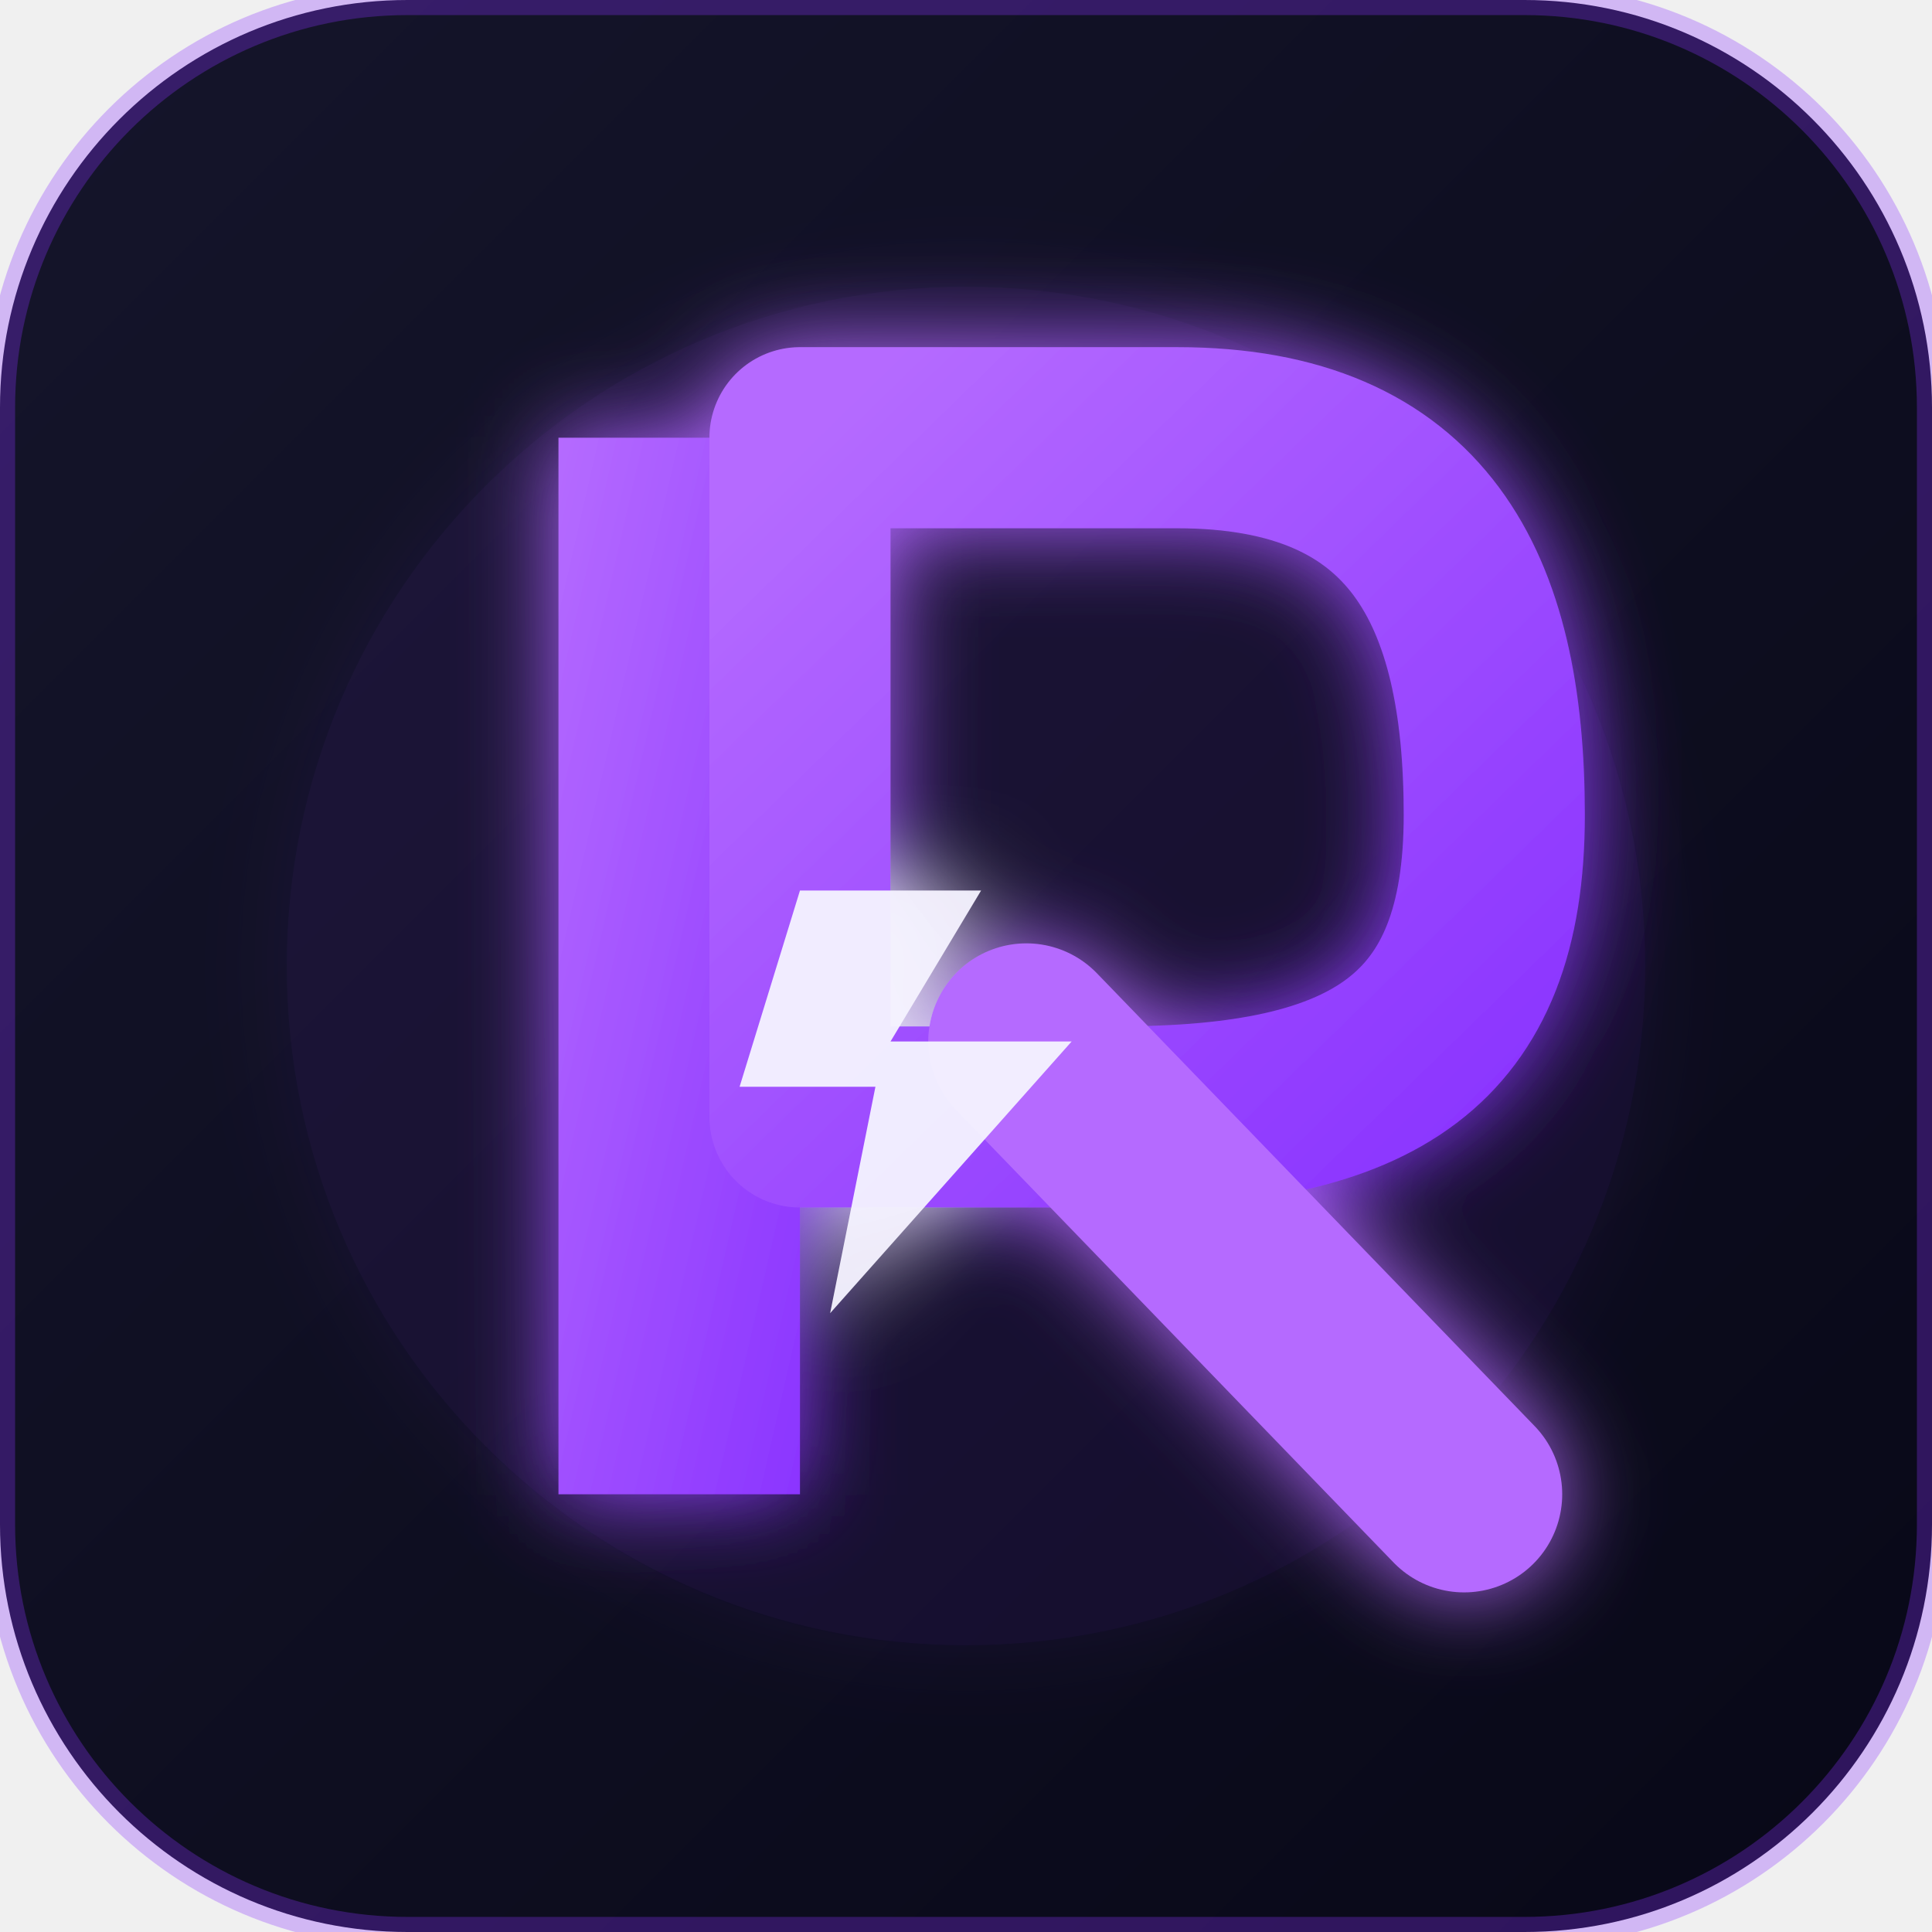
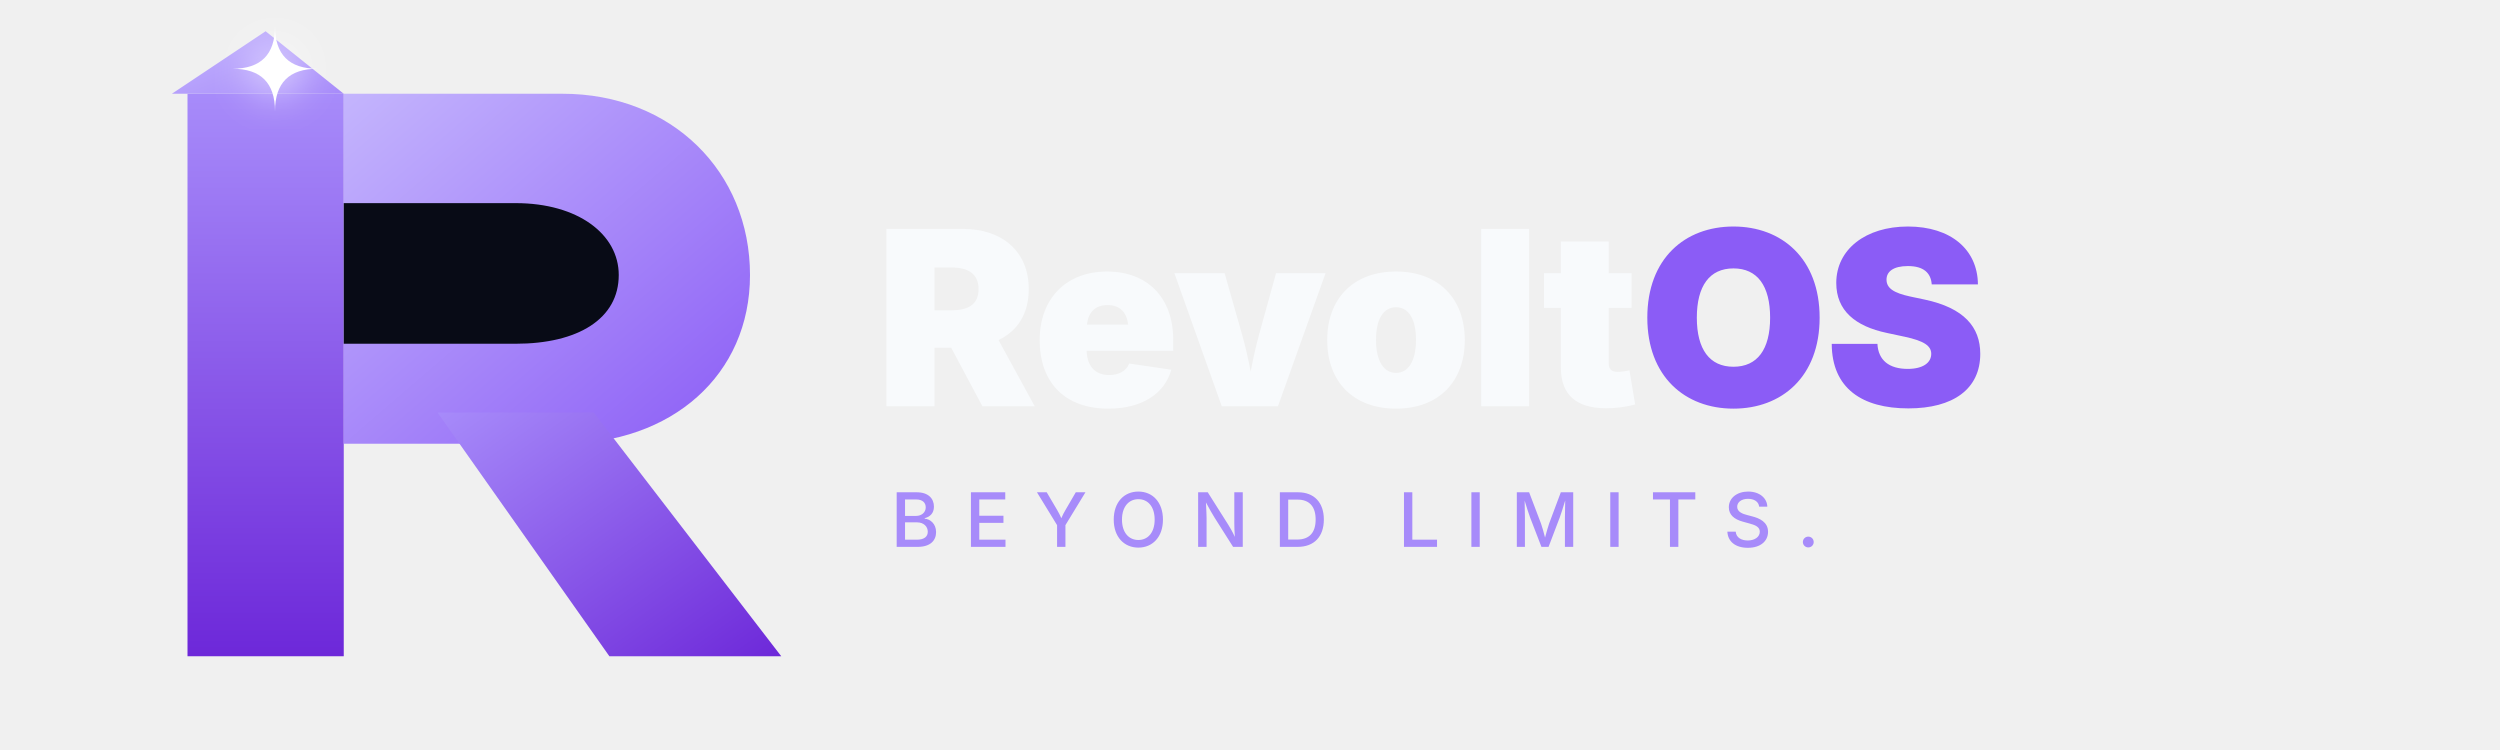
- <svg xmlns="http://www.w3.org/2000/svg" viewBox="0 0 512 512" width="100%" height="100%">
-   <defs>
-     <linearGradient id="revoltGrad" x1="0%" y1="0%" x2="100%" y2="100%">
-       <stop offset="0%" stop-color="#B56BFF" />
-       <stop offset="100%" stop-color="#8B35FF" />
-     </linearGradient>
-     <linearGradient id="bgGrad" x1="0%" y1="0%" x2="100%" y2="100%">
-       <stop offset="0%" stop-color="#15152B" />
-       <stop offset="100%" stop-color="#080817" />
-     </linearGradient>
-     <filter id="glow" x="-20%" y="-20%" width="140%" height="140%">
-       <feGaussianBlur stdDeviation="12" result="blur" />
-       <feComposite in="SourceGraphic" in2="blur" operator="over" />
-     </filter>
-   </defs>
-   <rect width="512" height="512" rx="108" fill="url(#bgGrad)" stroke="#8B35FF" stroke-width="8" stroke-opacity="0.3" />
-   <circle cx="256" cy="256" r="180" fill="#8B35FF" opacity="0.08" filter="url(#glow)" />
-   <g filter="url(#glow)">
-     <path d="M 148 116 L 212 116 L 212 396 L 148 396 Z" fill="url(#revoltGrad)" />
-     <path d="M 212 116 L 312 116 C 376 116 396 156 396 216 C 396 276 364 296 296 296 L 212 296 Z" fill="none" stroke="url(#revoltGrad)" stroke-width="48" stroke-linecap="round" stroke-linejoin="round" />
-     <path d="M 272 276 L 388 396" stroke="#B56BFF" stroke-width="52" stroke-linecap="round" />
-     <polygon points="212,236 260,236 236,276 284,276 220,348 232,288 196,288" fill="#F5F3FF" opacity="0.95" />
+ <svg xmlns="http://www.w3.org/2000/svg" viewBox="0 0 800 240" width="800" height="240">
+   <rect width="100%" height="100%" fill="transparent" />
+   <g transform="translate(20, 0)">
+     <defs>
+       <linearGradient id="pri_top" x1="0%" y1="0%" x2="100%" y2="100%">
+         <stop offset="0%" stop-color="#C4B5FD" />
+         <stop offset="100%" stop-color="#A78BFA" />
+       </linearGradient>
+       <linearGradient id="pri_stem" x1="0%" y1="0%" x2="0%" y2="100%">
+         <stop offset="0%" stop-color="#A78BFA" />
+         <stop offset="100%" stop-color="#6D28D9" />
+       </linearGradient>
+       <linearGradient id="pri_loop" x1="0%" y1="0%" x2="100%" y2="100%">
+         <stop offset="0%" stop-color="#C4B5FD" />
+         <stop offset="100%" stop-color="#8B5CF6" />
+       </linearGradient>
+       <linearGradient id="pri_leg" x1="0%" y1="0%" x2="100%" y2="100%">
+         <stop offset="0%" stop-color="#A78BFA" />
+         <stop offset="100%" stop-color="#6D28D9" />
+       </linearGradient>
+       <filter id="pri_glow" x="-20%" y="-20%" width="140%" height="140%">
+         <feGaussianBlur stdDeviation="8" result="blur" />
+         <feComposite in="SourceGraphic" in2="blur" operator="over" />
+       </filter>
+     </defs>
+     <g stroke="none" stroke-width="0" stroke-linejoin="round">
+       <polygon points="40,30 90,30 90,210 40,210" fill="url(#pri_stem)" />
+       <path d="M 90,30 L 160,30 C 195,30 220,55 220,88 C 220,120 195,142 160,142 L 90,142 Z" fill="url(#pri_loop)" />
+       <path d="M 90,65 L 145,65 C 165,65 178,75 178,88 C 178,102 165,110 145,110 L 90,110 Z" fill="#080B16" />
+       <polygon points="120,132 170,132 230,210 175,210" fill="url(#pri_leg)" />
+       <polygon points="35,30 65,10 90,30 40,30" fill="url(#pri_top)" />
+       <g transform="translate(68, 22) scale(0.85)">
+         <path d="M 0,-16 Q 0,0 16,0 Q 0,0 0,16 Q 0,0 -16,0 Q 0,0 0,-16 Z" fill="#FFFFFF" filter="url(#pri_glow)" />
+       </g>
+     </g>
+     <text x="260" y="130" font-family="'Inter', -apple-system, sans-serif" font-size="78" font-weight="900" letter-spacing="-1" fill="#F8FAFC">
+       Revolt<tspan fill="#8B5CF6">OS</tspan>
+     </text>
+     <text x="265" y="175" font-family="'Inter', -apple-system, sans-serif" font-size="24" font-weight="500" letter-spacing="8" fill="#A78BFA">
+       BEYOND LIMITS.
+     </text>
  </g>
</svg>
